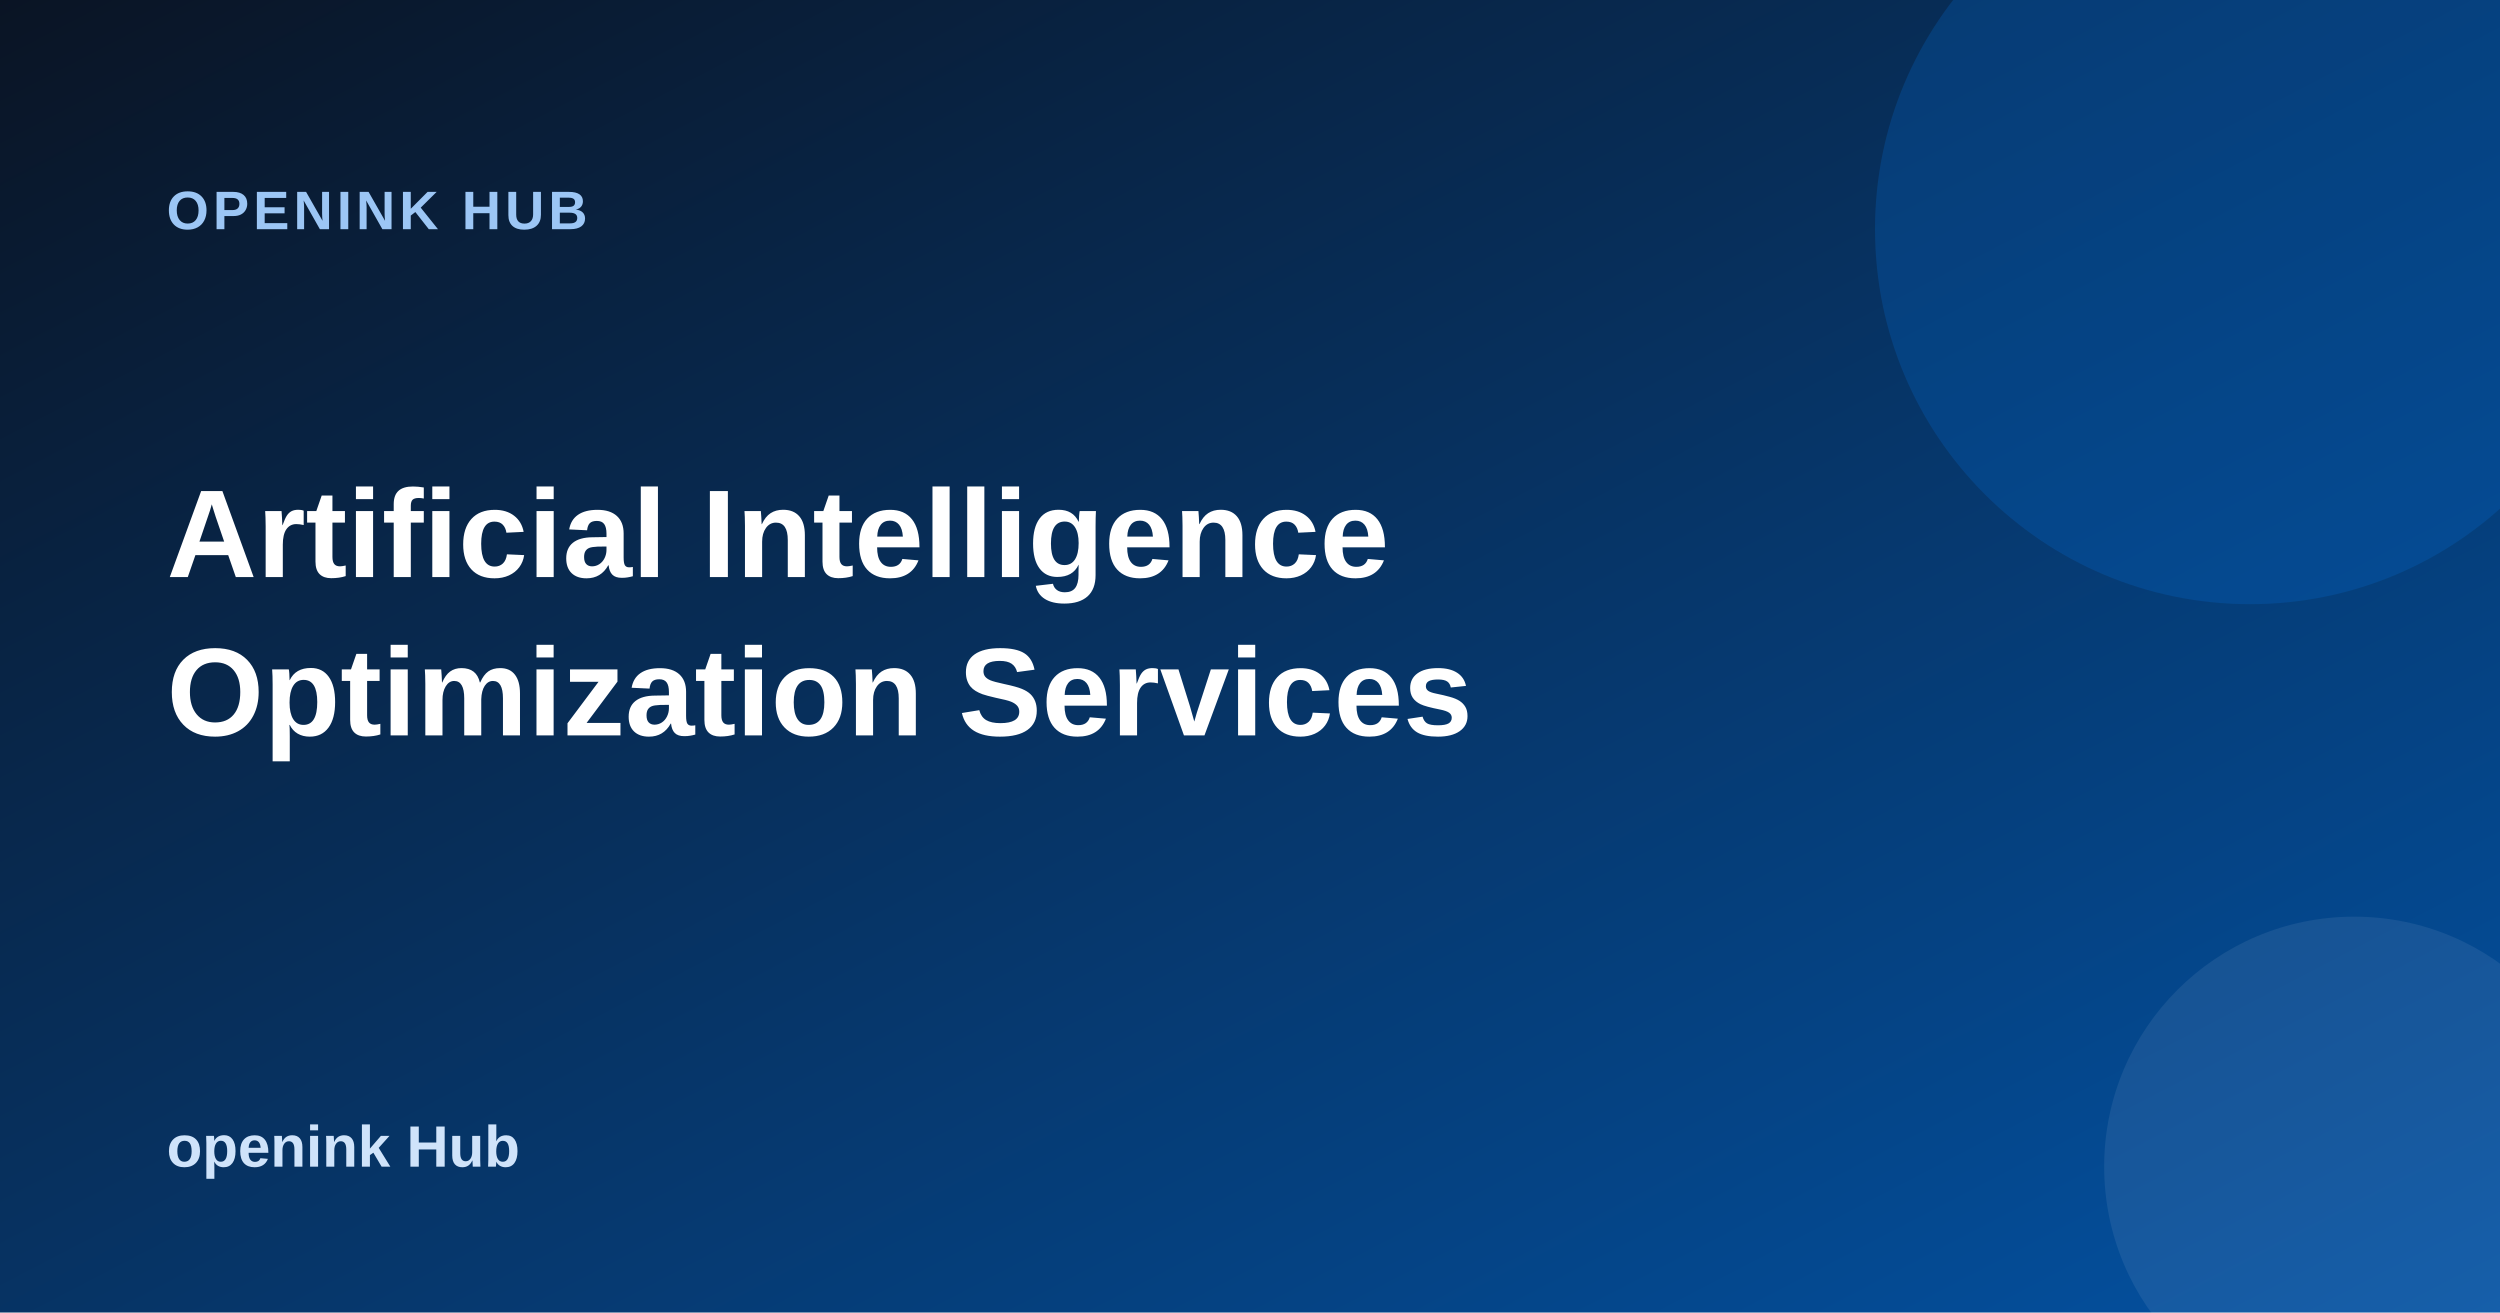
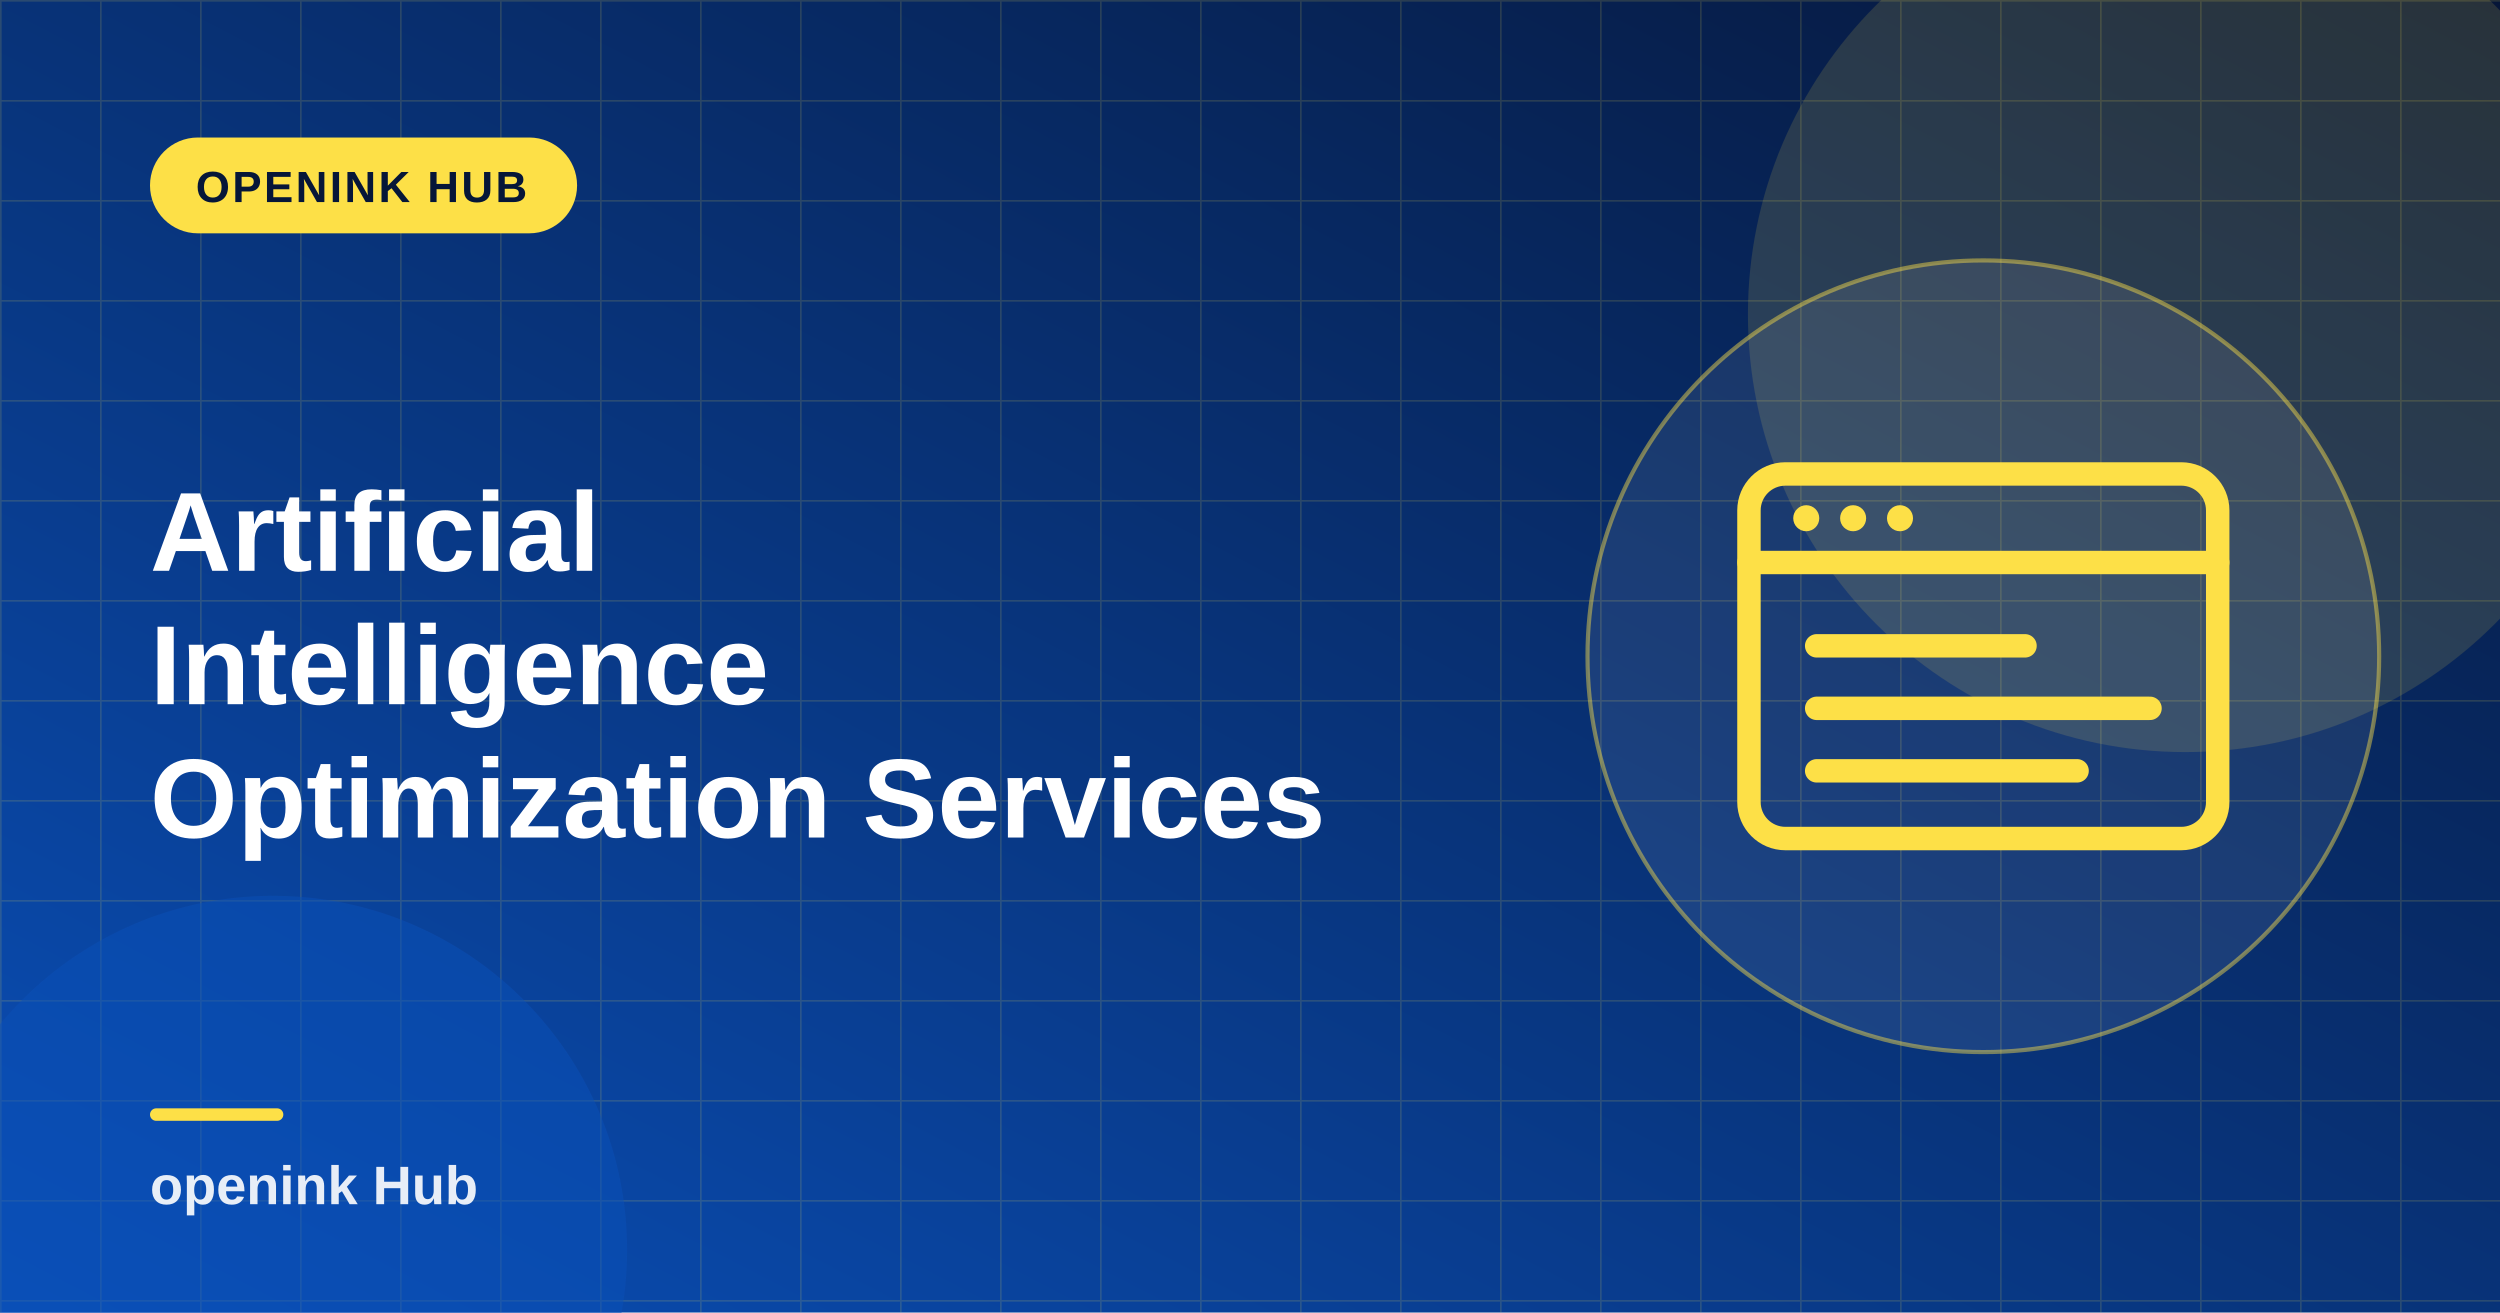
<svg xmlns="http://www.w3.org/2000/svg" width="1200" height="630" viewBox="0 0 1200 630" role="img" aria-label="Artificial Intelligence Optimization Services">
  <defs>
-     <linearGradient id="g" x1="0" y1="0" x2="1" y2="1">
-       <stop offset="0" stop-color="#0a1424" />
-       <stop offset="1" stop-color="#0352a3" />
+     <linearGradient id="g" x1="1" y1="0" x2="0" y2="1">
+       <stop offset="0" stop-color="#061638" />
+       <stop offset="1" stop-color="#0a4fb8" />
    </linearGradient>
+     <pattern id="p" width="48" height="48" patternUnits="userSpaceOnUse">
+       <path d="M48 0H0v48" fill="none" stroke="#fde047" stroke-width="1.6" />
+     </pattern>
+     <style>.ic{fill:none;stroke:#fde047;stroke-width:9;stroke-linecap:round;stroke-linejoin:round}.ic .f{fill:#fde047;stroke:none}</style>
  </defs>
  <rect width="1200" height="630" fill="url(#g)" />
-   <circle cx="1080" cy="110" r="180" fill="#046bd2" opacity=".25" />
-   <circle cx="1130" cy="560" r="120" fill="#eef5fd" opacity=".08" />
-   <text x="80" y="110" fill="#9cc6f5" font-family="Segoe UI,Arial,sans-serif" font-size="26" font-weight="600" letter-spacing="2">OPENINK HUB</text>
-   <text x="80" y="277" fill="#fff" font-family="Segoe UI,Arial,sans-serif" font-size="60" font-weight="700">Artificial Intelligence</text>
-   <text x="80" y="353" fill="#fff" font-family="Segoe UI,Arial,sans-serif" font-size="60" font-weight="700">Optimization Services</text>
-   <text x="80" y="560" fill="#cfe3fa" font-family="Segoe UI,Arial,sans-serif" font-size="28" font-weight="600">openink Hub</text>
+   <rect width="1200" height="630" fill="url(#p)" opacity=".14" />
+   <circle cx="1049" cy="151" r="210" fill="#fde047" opacity=".14" />
+   <circle cx="131" cy="600" r="170" fill="#0a4fb8" opacity=".5" />
+   <circle cx="952" cy="315" r="190" fill="#fff" fill-opacity=".08" stroke="#fde047" stroke-opacity=".45" stroke-width="2" />
+   <g class="ic" transform="translate(827 190) scale(1.25)">
+     <rect x="10" y="30" width="180" height="140" rx="14" />
+     <path d="M10 64h180" />
+     <circle cx="32" cy="47" r="5" class="f" />
+     <circle cx="50" cy="47" r="5" class="f" />
+     <circle cx="68" cy="47" r="5" class="f" />
+     <path d="M36 96h80M36 120h128M36 144h100" />
+   </g>
+   <rect x="72" y="66" width="205" height="46" rx="23" fill="#fde047" />
+   <text x="94" y="97" fill="#061638" font-family="Segoe UI,Arial,sans-serif" font-size="21" font-weight="700" letter-spacing="1.2">OPENINK HUB</text>
+   <text x="72" y="274" fill="#fff" font-family="Segoe UI,Arial,sans-serif" font-size="54" font-weight="800">Artificial</text>
+   <text x="72" y="338" fill="#fff" font-family="Segoe UI,Arial,sans-serif" font-size="54" font-weight="800">Intelligence</text>
+   <text x="72" y="402" fill="#fff" font-family="Segoe UI,Arial,sans-serif" font-size="54" font-weight="800">Optimization Services</text>
+   <rect x="72" y="532" width="64" height="6" rx="3" fill="#fde047" />
+   <text x="72" y="578" fill="#fff" fill-opacity=".9" font-family="Segoe UI,Arial,sans-serif" font-size="26" font-weight="700">openink Hub</text>
+   <text x="236" y="578" fill="#fff" fill-opacity=".6" font-family="Segoe UI,Arial,sans-serif" font-size="22" font-weight="600" />
</svg>
